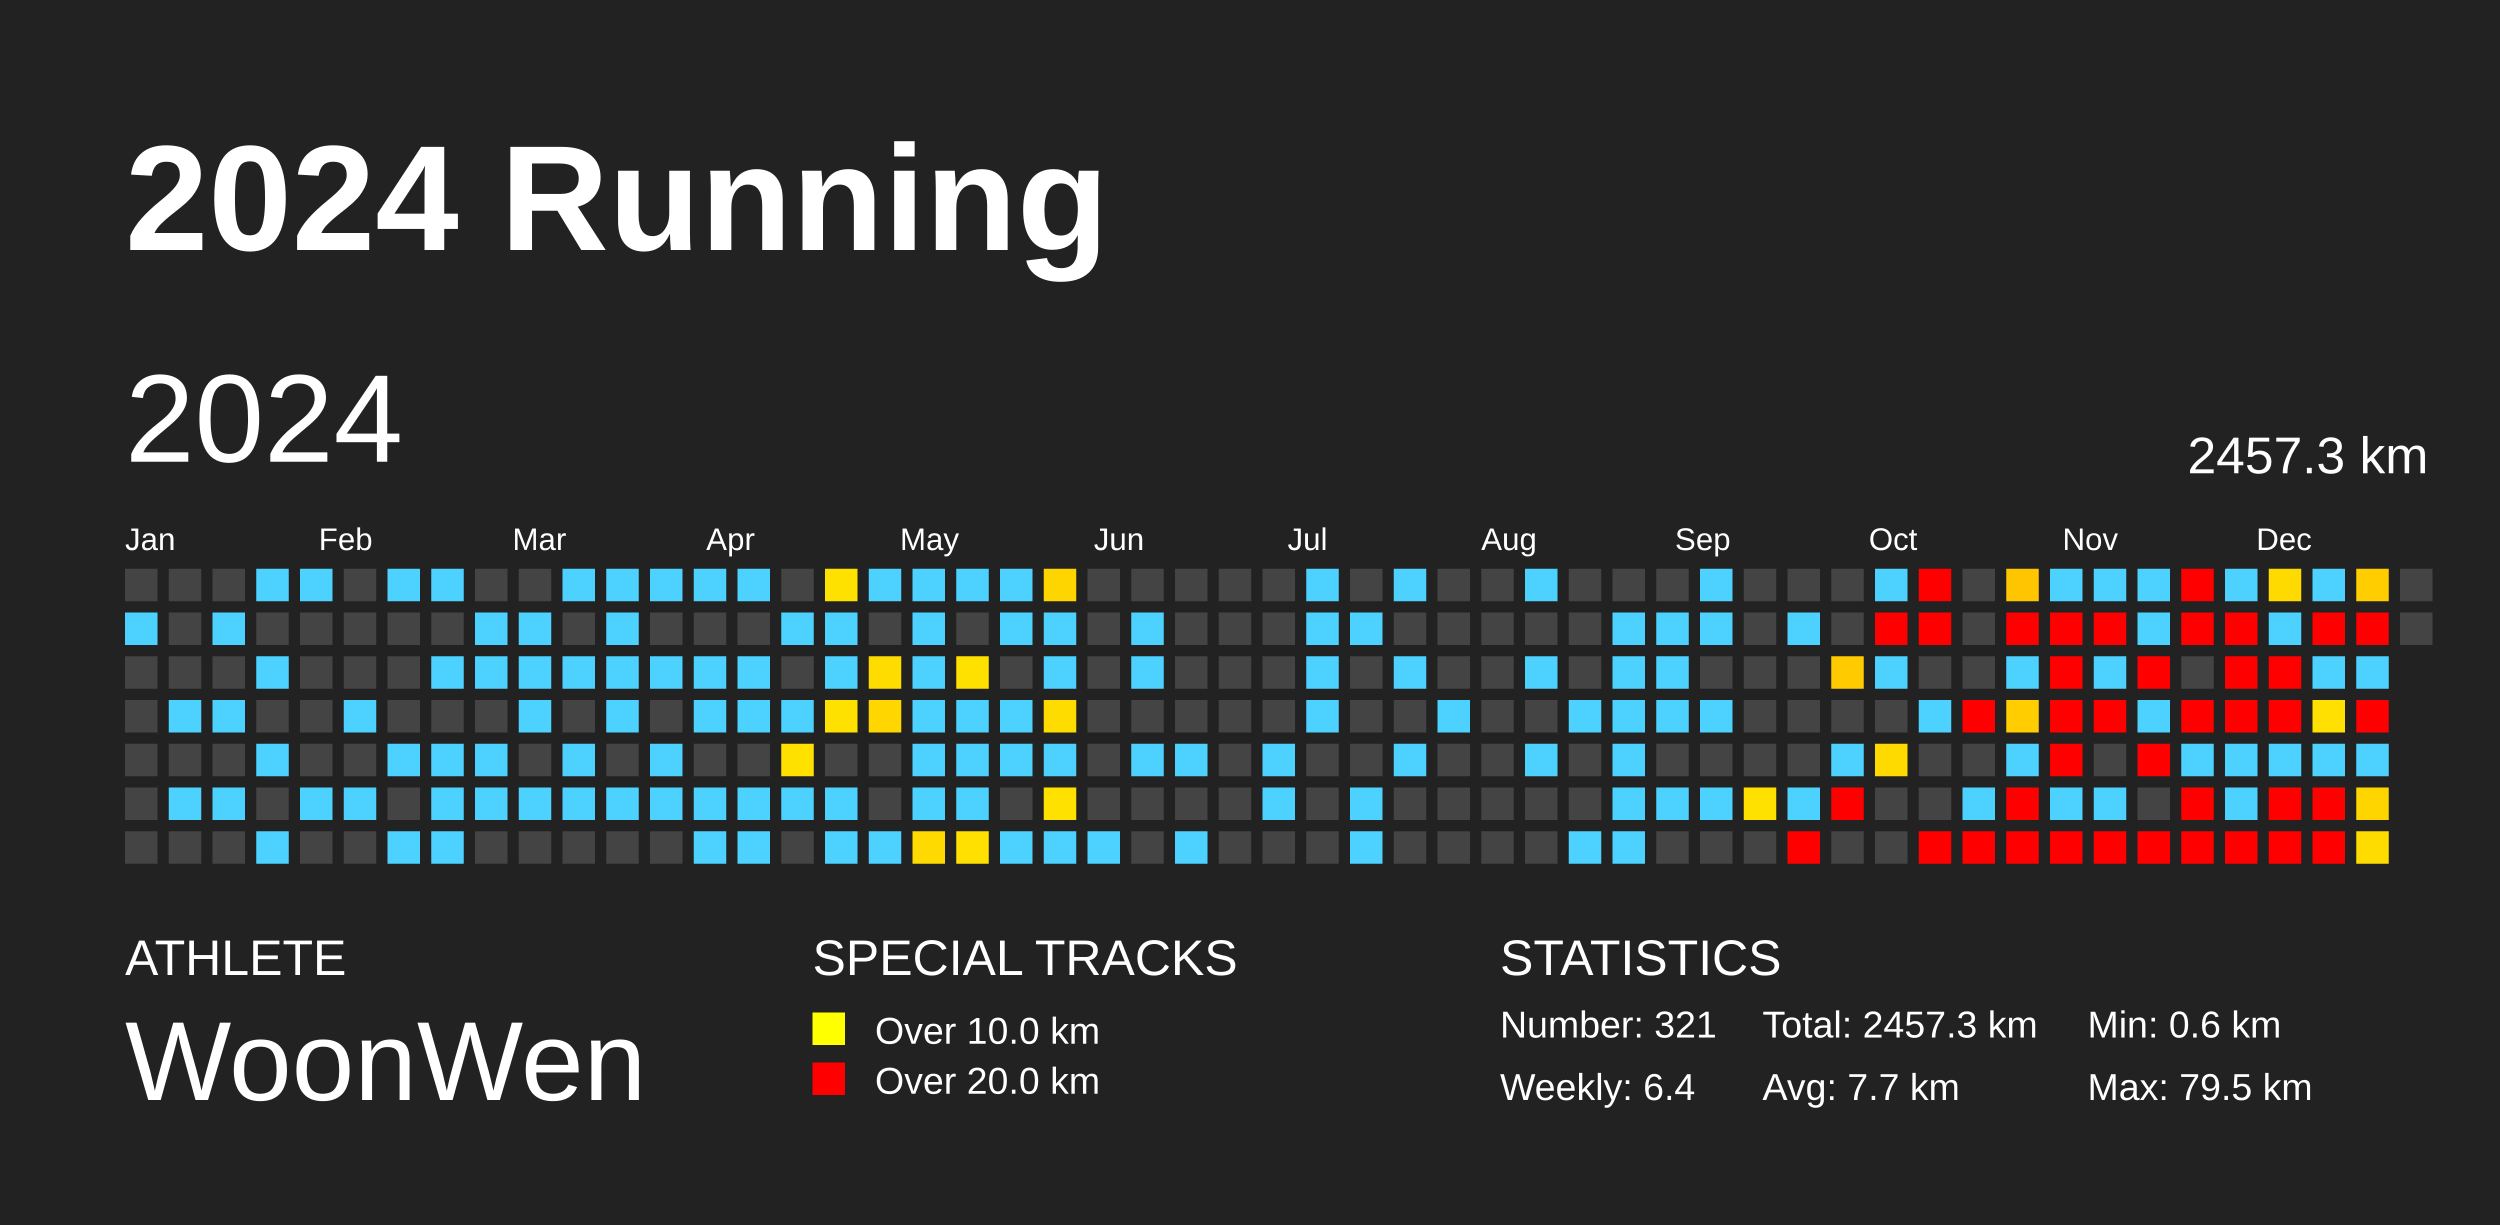
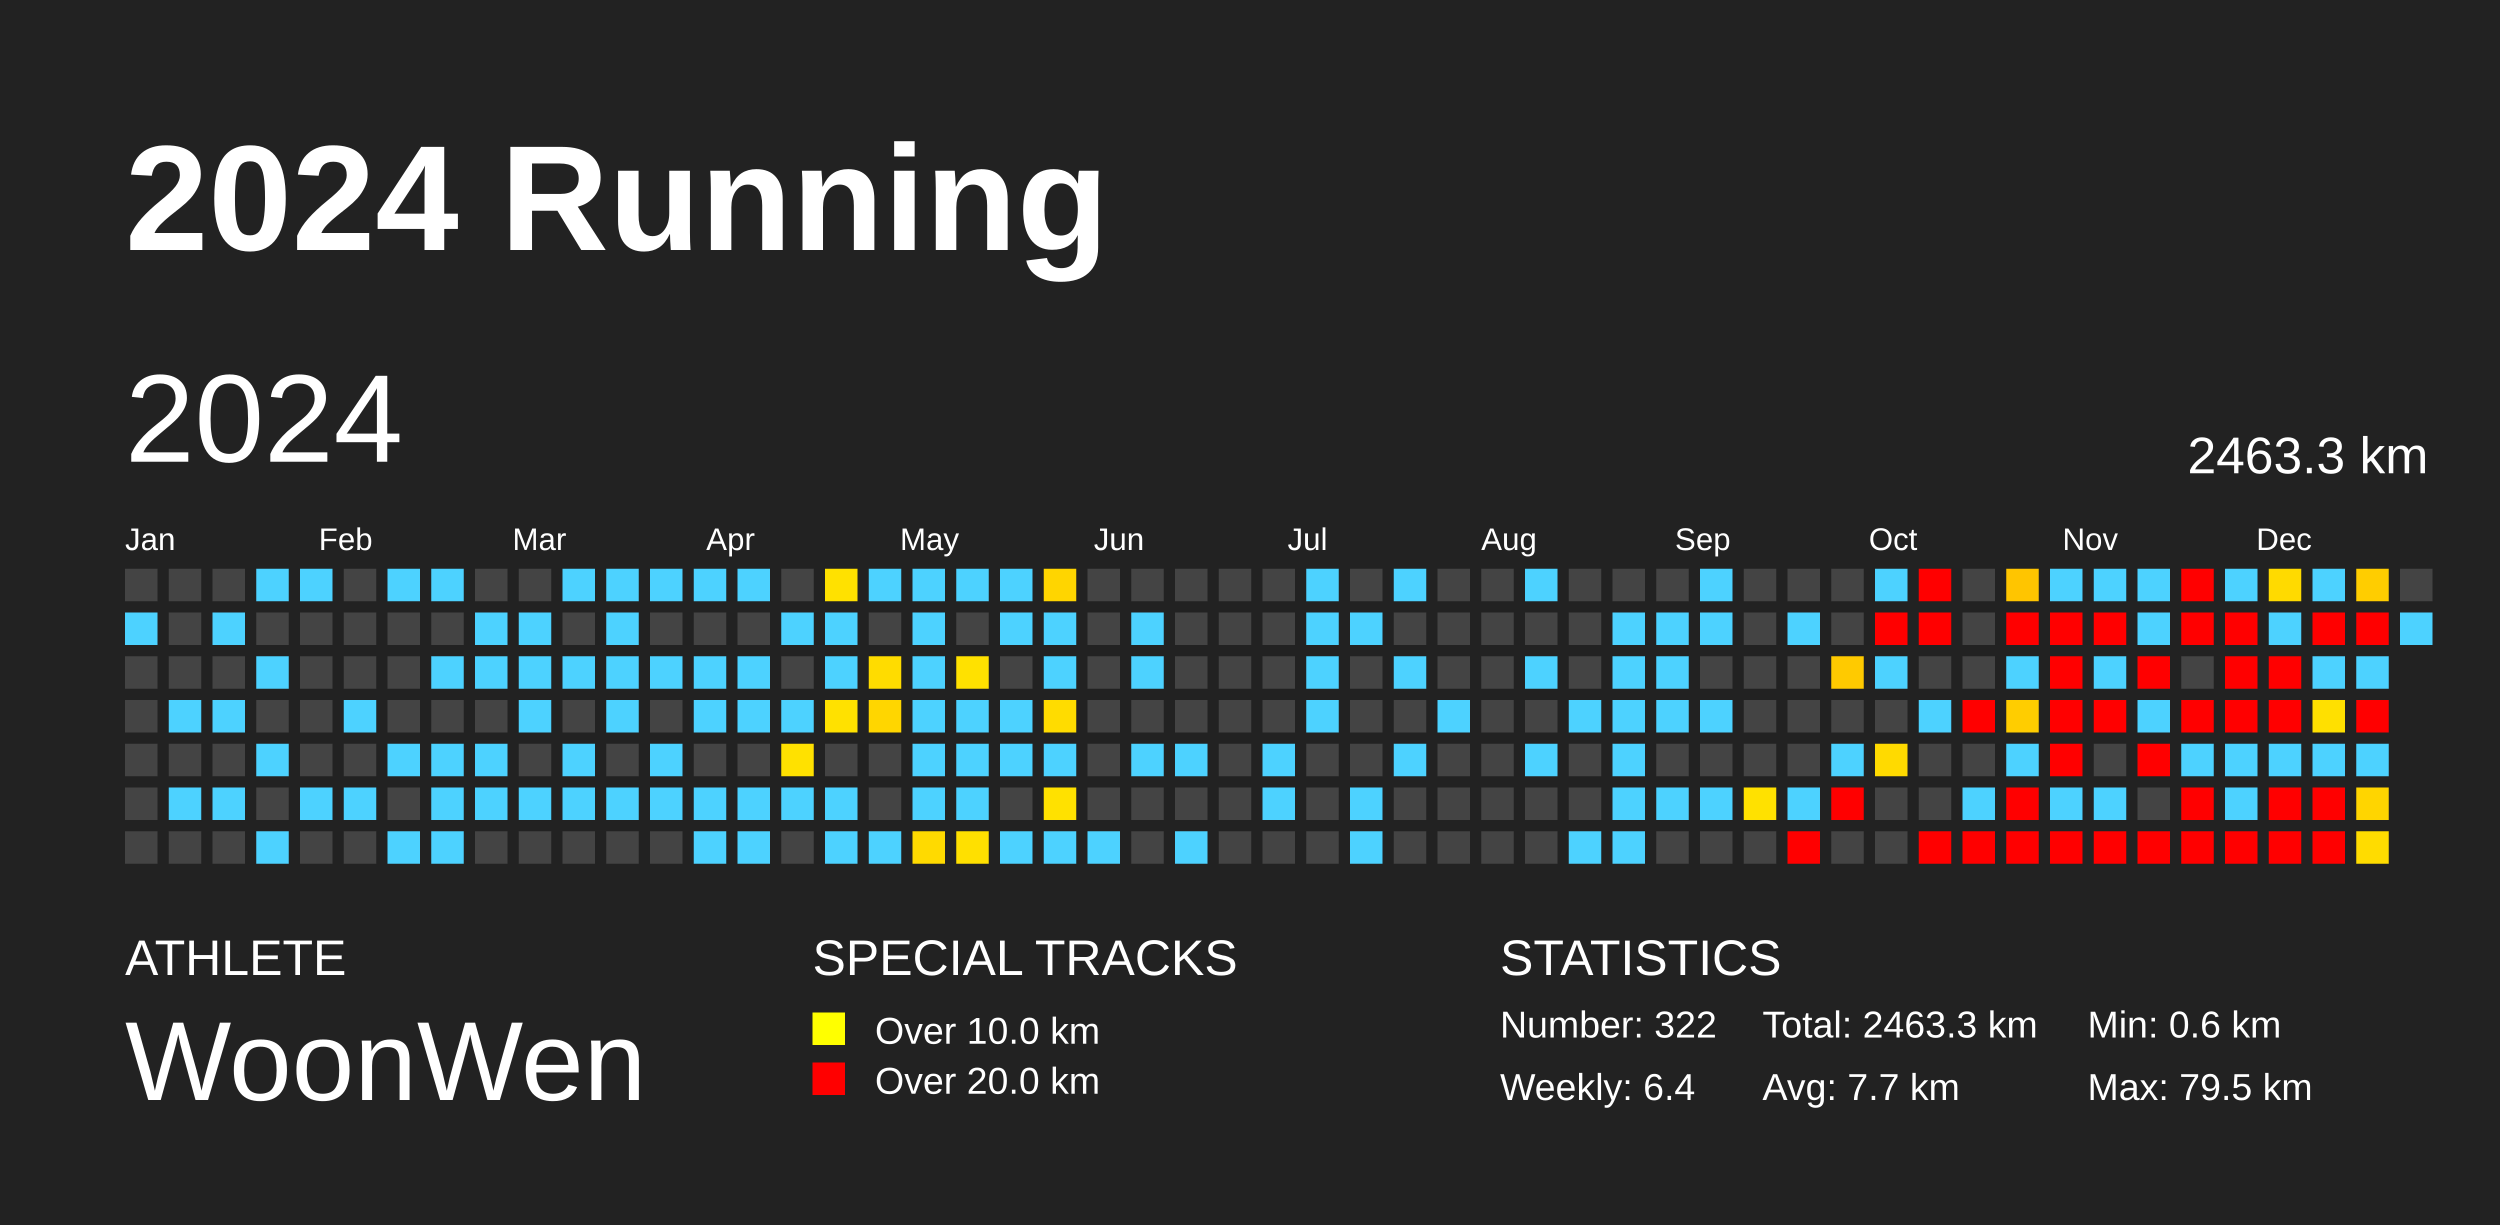
<svg xmlns="http://www.w3.org/2000/svg" baseProfile="full" height="98mm" version="1.1" viewBox="0,0,200,98" width="200mm">
  <defs />
  <rect fill="#222222" height="98" width="200" x="0" y="0" />
  <text fill="#FFFFFF" style="font-size:12px; font-family:Arial; font-weight:bold;" x="10" y="20">2024 Running</text>
  <text fill="#FFFFFF" style="font-size:4px; font-family:Arial" x="10" y="78">ATHLETE</text>
  <text fill="#FFFFFF" style="font-size:9px; font-family:Arial" x="10" y="88">WoonWen</text>
  <text fill="#FFFFFF" style="font-size:4px; font-family:Arial" x="65" y="78">SPECIAL TRACKS</text>
  <rect fill="yellow" height="2.6" width="2.6" x="65" y="81" />
  <text fill="#FFFFFF" style="font-size:3px; font-family:Arial" x="70" y="83.5">Over 10.0 km</text>
  <rect fill="red" height="2.6" width="2.6" x="65" y="85" />
  <text fill="#FFFFFF" style="font-size:3px; font-family:Arial" x="70" y="87.5">Over 20.0 km</text>
  <text fill="#FFFFFF" style="font-size:4px; font-family:Arial" x="120" y="78">STATISTICS</text>
-   <text fill="#FFFFFF" style="font-size:3px; font-family:Arial" x="120" y="83">Number: 321</text>
+   <text fill="#FFFFFF" style="font-size:3px; font-family:Arial" x="120" y="83">Number: 322</text>
  <text fill="#FFFFFF" style="font-size:3px; font-family:Arial" x="120" y="88">Weekly: 6.4</text>
-   <text fill="#FFFFFF" style="font-size:3px; font-family:Arial" x="141" y="83">Total: 2457.3 km</text>
+   <text fill="#FFFFFF" style="font-size:3px; font-family:Arial" x="141" y="83">Total: 2463.3 km</text>
  <text fill="#FFFFFF" style="font-size:3px; font-family:Arial" x="141" y="88">Avg: 7.7 km</text>
  <text fill="#FFFFFF" style="font-size:3px; font-family:Arial" x="167" y="83">Min: 0.6 km</text>
  <text fill="#FFFFFF" style="font-size:3px; font-family:Arial" x="167" y="88">Max: 79.5 km</text>
  <text dominant-baseline="hanging" fill="#FFFFFF" style="font-size:10.0px; font-family:Arial;" x="10" y="30">2024</text>
-   <text dominant-baseline="hanging" fill="#FFFFFF" style="font-size:4.125px; font-family:Arial;" x="175" y="35">2457.3 km</text>
+   <text dominant-baseline="hanging" fill="#FFFFFF" style="font-size:4.125px; font-family:Arial;" x="175" y="35">2463.3 km</text>
  <text fill="#FFFFFF" style="font-size:2.5px; font-family:Arial" x="10.0" y="44">Jan</text>
  <text fill="#FFFFFF" style="font-size:2.5px; font-family:Arial" x="25.5" y="44">Feb</text>
  <text fill="#FFFFFF" style="font-size:2.5px; font-family:Arial" x="41.0" y="44">Mar</text>
  <text fill="#FFFFFF" style="font-size:2.5px; font-family:Arial" x="56.5" y="44">Apr</text>
  <text fill="#FFFFFF" style="font-size:2.5px; font-family:Arial" x="72.0" y="44">May</text>
  <text fill="#FFFFFF" style="font-size:2.5px; font-family:Arial" x="87.5" y="44">Jun</text>
  <text fill="#FFFFFF" style="font-size:2.5px; font-family:Arial" x="103.0" y="44">Jul</text>
  <text fill="#FFFFFF" style="font-size:2.5px; font-family:Arial" x="118.5" y="44">Aug</text>
  <text fill="#FFFFFF" style="font-size:2.5px; font-family:Arial" x="134.0" y="44">Sep</text>
  <text fill="#FFFFFF" style="font-size:2.5px; font-family:Arial" x="149.5" y="44">Oct</text>
  <text fill="#FFFFFF" style="font-size:2.5px; font-family:Arial" x="165.0" y="44">Nov</text>
  <text fill="#FFFFFF" style="font-size:2.5px; font-family:Arial" x="180.5" y="44">Dec</text>
  <rect fill="#444444" height="2.6" width="2.6" x="10.0" y="45.5" />
  <rect fill="#4dd2ff" height="2.6" width="2.6" x="10.0" y="49.0" />
  <rect fill="#444444" height="2.6" width="2.6" x="10.0" y="52.5" />
  <rect fill="#444444" height="2.6" width="2.6" x="10.0" y="56.0" />
  <rect fill="#444444" height="2.6" width="2.6" x="10.0" y="59.5" />
  <rect fill="#444444" height="2.6" width="2.6" x="10.0" y="63.0" />
  <rect fill="#444444" height="2.6" width="2.6" x="10.0" y="66.5" />
  <rect fill="#444444" height="2.6" width="2.6" x="13.5" y="45.5" />
  <rect fill="#444444" height="2.6" width="2.6" x="13.5" y="49.0" />
  <rect fill="#444444" height="2.6" width="2.6" x="13.5" y="52.5" />
  <rect fill="#4dd2ff" height="2.6" width="2.6" x="13.5" y="56.0" />
  <rect fill="#444444" height="2.6" width="2.6" x="13.5" y="59.5" />
  <rect fill="#4dd2ff" height="2.6" width="2.6" x="13.5" y="63.0" />
  <rect fill="#444444" height="2.6" width="2.6" x="13.5" y="66.5" />
  <rect fill="#444444" height="2.6" width="2.6" x="17.0" y="45.5" />
  <rect fill="#4dd2ff" height="2.6" width="2.6" x="17.0" y="49.0" />
  <rect fill="#444444" height="2.6" width="2.6" x="17.0" y="52.5" />
  <rect fill="#4dd2ff" height="2.6" width="2.6" x="17.0" y="56.0" />
  <rect fill="#444444" height="2.6" width="2.6" x="17.0" y="59.5" />
  <rect fill="#4dd2ff" height="2.6" width="2.6" x="17.0" y="63.0" />
  <rect fill="#444444" height="2.6" width="2.6" x="17.0" y="66.5" />
  <rect fill="#4dd2ff" height="2.6" width="2.6" x="20.5" y="45.5" />
  <rect fill="#444444" height="2.6" width="2.6" x="20.5" y="49.0" />
  <rect fill="#4dd2ff" height="2.6" width="2.6" x="20.5" y="52.5" />
  <rect fill="#444444" height="2.6" width="2.6" x="20.5" y="56.0" />
  <rect fill="#4dd2ff" height="2.6" width="2.6" x="20.5" y="59.5" />
  <rect fill="#444444" height="2.6" width="2.6" x="20.5" y="63.0" />
  <rect fill="#4dd2ff" height="2.6" width="2.6" x="20.5" y="66.5" />
  <rect fill="#4dd2ff" height="2.6" width="2.6" x="24.0" y="45.5" />
  <rect fill="#444444" height="2.6" width="2.6" x="24.0" y="49.0" />
  <rect fill="#444444" height="2.6" width="2.6" x="24.0" y="52.5" />
  <rect fill="#444444" height="2.6" width="2.6" x="24.0" y="56.0" />
  <rect fill="#444444" height="2.6" width="2.6" x="24.0" y="59.5" />
  <rect fill="#4dd2ff" height="2.6" width="2.6" x="24.0" y="63.0" />
  <rect fill="#444444" height="2.6" width="2.6" x="24.0" y="66.5" />
  <rect fill="#444444" height="2.6" width="2.6" x="27.5" y="45.5" />
  <rect fill="#444444" height="2.6" width="2.6" x="27.5" y="49.0" />
  <rect fill="#444444" height="2.6" width="2.6" x="27.5" y="52.5" />
  <rect fill="#4dd2ff" height="2.6" width="2.6" x="27.5" y="56.0" />
  <rect fill="#444444" height="2.6" width="2.6" x="27.5" y="59.5" />
  <rect fill="#4dd2ff" height="2.6" width="2.6" x="27.5" y="63.0" />
  <rect fill="#444444" height="2.6" width="2.6" x="27.5" y="66.5" />
  <rect fill="#4dd2ff" height="2.6" width="2.6" x="31.0" y="45.5" />
  <rect fill="#444444" height="2.6" width="2.6" x="31.0" y="49.0" />
  <rect fill="#444444" height="2.6" width="2.6" x="31.0" y="52.5" />
  <rect fill="#444444" height="2.6" width="2.6" x="31.0" y="56.0" />
  <rect fill="#4dd2ff" height="2.6" width="2.6" x="31.0" y="59.5" />
  <rect fill="#444444" height="2.6" width="2.6" x="31.0" y="63.0" />
  <rect fill="#4dd2ff" height="2.6" width="2.6" x="31.0" y="66.5" />
  <rect fill="#4dd2ff" height="2.6" width="2.6" x="34.5" y="45.5" />
  <rect fill="#444444" height="2.6" width="2.6" x="34.5" y="49.0" />
  <rect fill="#4dd2ff" height="2.6" width="2.6" x="34.5" y="52.5" />
  <rect fill="#444444" height="2.6" width="2.6" x="34.5" y="56.0" />
  <rect fill="#4dd2ff" height="2.6" width="2.6" x="34.5" y="59.5" />
  <rect fill="#4dd2ff" height="2.6" width="2.6" x="34.5" y="63.0" />
  <rect fill="#4dd2ff" height="2.6" width="2.6" x="34.5" y="66.5" />
  <rect fill="#444444" height="2.6" width="2.6" x="38.0" y="45.5" />
  <rect fill="#4dd2ff" height="2.6" width="2.6" x="38.0" y="49.0" />
  <rect fill="#4dd2ff" height="2.6" width="2.6" x="38.0" y="52.5" />
  <rect fill="#444444" height="2.6" width="2.6" x="38.0" y="56.0" />
  <rect fill="#4dd2ff" height="2.6" width="2.6" x="38.0" y="59.5" />
  <rect fill="#4dd2ff" height="2.6" width="2.6" x="38.0" y="63.0" />
  <rect fill="#444444" height="2.6" width="2.6" x="38.0" y="66.5" />
  <rect fill="#444444" height="2.6" width="2.6" x="41.5" y="45.5" />
  <rect fill="#4dd2ff" height="2.6" width="2.6" x="41.5" y="49.0" />
  <rect fill="#4dd2ff" height="2.6" width="2.6" x="41.5" y="52.5" />
  <rect fill="#4dd2ff" height="2.6" width="2.6" x="41.5" y="56.0" />
  <rect fill="#444444" height="2.6" width="2.6" x="41.5" y="59.5" />
  <rect fill="#4dd2ff" height="2.6" width="2.6" x="41.5" y="63.0" />
  <rect fill="#444444" height="2.6" width="2.6" x="41.5" y="66.5" />
  <rect fill="#4dd2ff" height="2.6" width="2.6" x="45.0" y="45.5" />
  <rect fill="#444444" height="2.6" width="2.6" x="45.0" y="49.0" />
  <rect fill="#4dd2ff" height="2.6" width="2.6" x="45.0" y="52.5" />
  <rect fill="#444444" height="2.6" width="2.6" x="45.0" y="56.0" />
  <rect fill="#4dd2ff" height="2.6" width="2.6" x="45.0" y="59.5" />
  <rect fill="#4dd2ff" height="2.6" width="2.6" x="45.0" y="63.0" />
  <rect fill="#444444" height="2.6" width="2.6" x="45.0" y="66.5" />
  <rect fill="#4dd2ff" height="2.6" width="2.6" x="48.5" y="45.5" />
  <rect fill="#4dd2ff" height="2.6" width="2.6" x="48.5" y="49.0" />
  <rect fill="#4dd2ff" height="2.6" width="2.6" x="48.5" y="52.5" />
  <rect fill="#4dd2ff" height="2.6" width="2.6" x="48.5" y="56.0" />
  <rect fill="#444444" height="2.6" width="2.6" x="48.5" y="59.5" />
  <rect fill="#4dd2ff" height="2.6" width="2.6" x="48.5" y="63.0" />
  <rect fill="#444444" height="2.6" width="2.6" x="48.5" y="66.5" />
  <rect fill="#4dd2ff" height="2.6" width="2.6" x="52.0" y="45.5" />
  <rect fill="#444444" height="2.6" width="2.6" x="52.0" y="49.0" />
  <rect fill="#4dd2ff" height="2.6" width="2.6" x="52.0" y="52.5" />
  <rect fill="#444444" height="2.6" width="2.6" x="52.0" y="56.0" />
  <rect fill="#4dd2ff" height="2.6" width="2.6" x="52.0" y="59.5" />
  <rect fill="#4dd2ff" height="2.6" width="2.6" x="52.0" y="63.0" />
  <rect fill="#444444" height="2.6" width="2.6" x="52.0" y="66.5" />
  <rect fill="#4dd2ff" height="2.6" width="2.6" x="55.5" y="45.5" />
  <rect fill="#444444" height="2.6" width="2.6" x="55.5" y="49.0" />
  <rect fill="#4dd2ff" height="2.6" width="2.6" x="55.5" y="52.5" />
  <rect fill="#4dd2ff" height="2.6" width="2.6" x="55.5" y="56.0" />
  <rect fill="#444444" height="2.6" width="2.6" x="55.5" y="59.5" />
  <rect fill="#4dd2ff" height="2.6" width="2.6" x="55.5" y="63.0" />
  <rect fill="#4dd2ff" height="2.6" width="2.6" x="55.5" y="66.5" />
  <rect fill="#4dd2ff" height="2.6" width="2.6" x="59.0" y="45.5" />
  <rect fill="#444444" height="2.6" width="2.6" x="59.0" y="49.0" />
  <rect fill="#4dd2ff" height="2.6" width="2.6" x="59.0" y="52.5" />
  <rect fill="#4dd2ff" height="2.6" width="2.6" x="59.0" y="56.0" />
  <rect fill="#444444" height="2.6" width="2.6" x="59.0" y="59.5" />
  <rect fill="#4dd2ff" height="2.6" width="2.6" x="59.0" y="63.0" />
  <rect fill="#4dd2ff" height="2.6" width="2.6" x="59.0" y="66.5" />
  <rect fill="#444444" height="2.6" width="2.6" x="62.5" y="45.5" />
  <rect fill="#4dd2ff" height="2.6" width="2.6" x="62.5" y="49.0" />
  <rect fill="#444444" height="2.6" width="2.6" x="62.5" y="52.5" />
  <rect fill="#4dd2ff" height="2.6" width="2.6" x="62.5" y="56.0" />
  <rect fill="#ffe100" height="2.6" width="2.6" x="62.5" y="59.5" />
  <rect fill="#4dd2ff" height="2.6" width="2.6" x="62.5" y="63.0" />
  <rect fill="#444444" height="2.6" width="2.6" x="62.5" y="66.5" />
  <rect fill="#ffe100" height="2.6" width="2.6" x="66.0" y="45.5" />
  <rect fill="#4dd2ff" height="2.6" width="2.6" x="66.0" y="49.0" />
  <rect fill="#4dd2ff" height="2.6" width="2.6" x="66.0" y="52.5" />
  <rect fill="#ffe100" height="2.6" width="2.6" x="66.0" y="56.0" />
  <rect fill="#444444" height="2.6" width="2.6" x="66.0" y="59.5" />
  <rect fill="#4dd2ff" height="2.6" width="2.6" x="66.0" y="63.0" />
  <rect fill="#4dd2ff" height="2.6" width="2.6" x="66.0" y="66.5" />
  <rect fill="#4dd2ff" height="2.6" width="2.6" x="69.5" y="45.5" />
  <rect fill="#444444" height="2.6" width="2.6" x="69.5" y="49.0" />
  <rect fill="#ffdc00" height="2.6" width="2.6" x="69.5" y="52.5" />
  <rect fill="#ffd600" height="2.6" width="2.6" x="69.5" y="56.0" />
  <rect fill="#444444" height="2.6" width="2.6" x="69.5" y="59.5" />
  <rect fill="#444444" height="2.6" width="2.6" x="69.5" y="63.0" />
  <rect fill="#4dd2ff" height="2.6" width="2.6" x="69.5" y="66.5" />
  <rect fill="#4dd2ff" height="2.6" width="2.6" x="73.0" y="45.5" />
  <rect fill="#4dd2ff" height="2.6" width="2.6" x="73.0" y="49.0" />
  <rect fill="#4dd2ff" height="2.6" width="2.6" x="73.0" y="52.5" />
  <rect fill="#4dd2ff" height="2.6" width="2.6" x="73.0" y="56.0" />
  <rect fill="#4dd2ff" height="2.6" width="2.6" x="73.0" y="59.5" />
  <rect fill="#4dd2ff" height="2.6" width="2.6" x="73.0" y="63.0" />
  <rect fill="#ffda00" height="2.6" width="2.6" x="73.0" y="66.5" />
  <rect fill="#4dd2ff" height="2.6" width="2.6" x="76.5" y="45.5" />
  <rect fill="#444444" height="2.6" width="2.6" x="76.5" y="49.0" />
  <rect fill="#ffe100" height="2.6" width="2.6" x="76.5" y="52.5" />
  <rect fill="#4dd2ff" height="2.6" width="2.6" x="76.5" y="56.0" />
  <rect fill="#4dd2ff" height="2.6" width="2.6" x="76.5" y="59.5" />
  <rect fill="#4dd2ff" height="2.6" width="2.6" x="76.5" y="63.0" />
  <rect fill="#ffe000" height="2.6" width="2.6" x="76.5" y="66.5" />
  <rect fill="#4dd2ff" height="2.6" width="2.6" x="80.0" y="45.5" />
  <rect fill="#4dd2ff" height="2.6" width="2.6" x="80.0" y="49.0" />
  <rect fill="#444444" height="2.6" width="2.6" x="80.0" y="52.5" />
  <rect fill="#4dd2ff" height="2.6" width="2.6" x="80.0" y="56.0" />
  <rect fill="#4dd2ff" height="2.6" width="2.6" x="80.0" y="59.5" />
  <rect fill="#444444" height="2.6" width="2.6" x="80.0" y="63.0" />
  <rect fill="#4dd2ff" height="2.6" width="2.6" x="80.0" y="66.5" />
  <rect fill="#ffd500" height="2.6" width="2.6" x="83.5" y="45.5" />
  <rect fill="#4dd2ff" height="2.6" width="2.6" x="83.5" y="49.0" />
  <rect fill="#4dd2ff" height="2.6" width="2.6" x="83.5" y="52.5" />
  <rect fill="#ffdc00" height="2.6" width="2.6" x="83.5" y="56.0" />
  <rect fill="#4dd2ff" height="2.6" width="2.6" x="83.5" y="59.5" />
  <rect fill="#ffe100" height="2.6" width="2.6" x="83.5" y="63.0" />
  <rect fill="#4dd2ff" height="2.6" width="2.6" x="83.5" y="66.5" />
  <rect fill="#444444" height="2.6" width="2.6" x="87.0" y="45.5" />
  <rect fill="#444444" height="2.6" width="2.6" x="87.0" y="49.0" />
  <rect fill="#444444" height="2.6" width="2.6" x="87.0" y="52.5" />
  <rect fill="#444444" height="2.6" width="2.6" x="87.0" y="56.0" />
  <rect fill="#444444" height="2.6" width="2.6" x="87.0" y="59.5" />
  <rect fill="#444444" height="2.6" width="2.6" x="87.0" y="63.0" />
  <rect fill="#4dd2ff" height="2.6" width="2.6" x="87.0" y="66.5" />
  <rect fill="#444444" height="2.6" width="2.6" x="90.5" y="45.5" />
  <rect fill="#4dd2ff" height="2.6" width="2.6" x="90.5" y="49.0" />
  <rect fill="#4dd2ff" height="2.6" width="2.6" x="90.5" y="52.5" />
  <rect fill="#444444" height="2.6" width="2.6" x="90.5" y="56.0" />
  <rect fill="#4dd2ff" height="2.6" width="2.6" x="90.5" y="59.5" />
  <rect fill="#444444" height="2.6" width="2.6" x="90.5" y="63.0" />
  <rect fill="#444444" height="2.6" width="2.6" x="90.5" y="66.5" />
  <rect fill="#444444" height="2.6" width="2.6" x="94.0" y="45.5" />
  <rect fill="#444444" height="2.6" width="2.6" x="94.0" y="49.0" />
  <rect fill="#444444" height="2.6" width="2.6" x="94.0" y="52.5" />
  <rect fill="#444444" height="2.6" width="2.6" x="94.0" y="56.0" />
  <rect fill="#4dd2ff" height="2.6" width="2.6" x="94.0" y="59.5" />
  <rect fill="#444444" height="2.6" width="2.6" x="94.0" y="63.0" />
  <rect fill="#4dd2ff" height="2.6" width="2.6" x="94.0" y="66.5" />
  <rect fill="#444444" height="2.6" width="2.6" x="97.5" y="45.5" />
  <rect fill="#444444" height="2.6" width="2.6" x="97.5" y="49.0" />
  <rect fill="#444444" height="2.6" width="2.6" x="97.5" y="52.5" />
  <rect fill="#444444" height="2.6" width="2.6" x="97.5" y="56.0" />
  <rect fill="#444444" height="2.6" width="2.6" x="97.5" y="59.5" />
  <rect fill="#444444" height="2.6" width="2.6" x="97.5" y="63.0" />
  <rect fill="#444444" height="2.6" width="2.6" x="97.5" y="66.5" />
  <rect fill="#444444" height="2.6" width="2.6" x="101.0" y="45.5" />
  <rect fill="#444444" height="2.6" width="2.6" x="101.0" y="49.0" />
  <rect fill="#444444" height="2.6" width="2.6" x="101.0" y="52.5" />
  <rect fill="#444444" height="2.6" width="2.6" x="101.0" y="56.0" />
  <rect fill="#4dd2ff" height="2.6" width="2.6" x="101.0" y="59.5" />
  <rect fill="#4dd2ff" height="2.6" width="2.6" x="101.0" y="63.0" />
  <rect fill="#444444" height="2.6" width="2.6" x="101.0" y="66.5" />
  <rect fill="#4dd2ff" height="2.6" width="2.6" x="104.5" y="45.5" />
  <rect fill="#4dd2ff" height="2.6" width="2.6" x="104.5" y="49.0" />
  <rect fill="#4dd2ff" height="2.6" width="2.6" x="104.5" y="52.5" />
  <rect fill="#4dd2ff" height="2.6" width="2.6" x="104.5" y="56.0" />
  <rect fill="#444444" height="2.6" width="2.6" x="104.5" y="59.5" />
  <rect fill="#444444" height="2.6" width="2.6" x="104.5" y="63.0" />
  <rect fill="#444444" height="2.6" width="2.6" x="104.5" y="66.5" />
  <rect fill="#444444" height="2.6" width="2.6" x="108.0" y="45.5" />
  <rect fill="#4dd2ff" height="2.6" width="2.6" x="108.0" y="49.0" />
  <rect fill="#444444" height="2.6" width="2.6" x="108.0" y="52.5" />
  <rect fill="#444444" height="2.6" width="2.6" x="108.0" y="56.0" />
  <rect fill="#444444" height="2.6" width="2.6" x="108.0" y="59.5" />
  <rect fill="#4dd2ff" height="2.6" width="2.6" x="108.0" y="63.0" />
  <rect fill="#4dd2ff" height="2.6" width="2.6" x="108.0" y="66.5" />
  <rect fill="#4dd2ff" height="2.6" width="2.6" x="111.5" y="45.5" />
  <rect fill="#444444" height="2.6" width="2.6" x="111.5" y="49.0" />
  <rect fill="#4dd2ff" height="2.6" width="2.6" x="111.5" y="52.5" />
  <rect fill="#444444" height="2.6" width="2.6" x="111.5" y="56.0" />
  <rect fill="#4dd2ff" height="2.6" width="2.6" x="111.5" y="59.5" />
  <rect fill="#444444" height="2.6" width="2.6" x="111.5" y="63.0" />
  <rect fill="#444444" height="2.6" width="2.6" x="111.5" y="66.5" />
  <rect fill="#444444" height="2.6" width="2.6" x="115.0" y="45.5" />
  <rect fill="#444444" height="2.6" width="2.6" x="115.0" y="49.0" />
  <rect fill="#444444" height="2.6" width="2.6" x="115.0" y="52.5" />
  <rect fill="#4dd2ff" height="2.6" width="2.6" x="115.0" y="56.0" />
  <rect fill="#444444" height="2.6" width="2.6" x="115.0" y="59.5" />
  <rect fill="#444444" height="2.6" width="2.6" x="115.0" y="63.0" />
  <rect fill="#444444" height="2.6" width="2.6" x="115.0" y="66.5" />
  <rect fill="#444444" height="2.6" width="2.6" x="118.5" y="45.5" />
  <rect fill="#444444" height="2.6" width="2.6" x="118.5" y="49.0" />
  <rect fill="#444444" height="2.6" width="2.6" x="118.5" y="52.5" />
  <rect fill="#444444" height="2.6" width="2.6" x="118.5" y="56.0" />
  <rect fill="#444444" height="2.6" width="2.6" x="118.5" y="59.5" />
  <rect fill="#444444" height="2.6" width="2.6" x="118.5" y="63.0" />
  <rect fill="#444444" height="2.6" width="2.6" x="118.5" y="66.5" />
  <rect fill="#4dd2ff" height="2.6" width="2.6" x="122.0" y="45.5" />
  <rect fill="#444444" height="2.6" width="2.6" x="122.0" y="49.0" />
  <rect fill="#4dd2ff" height="2.6" width="2.6" x="122.0" y="52.5" />
  <rect fill="#444444" height="2.6" width="2.6" x="122.0" y="56.0" />
  <rect fill="#4dd2ff" height="2.6" width="2.6" x="122.0" y="59.5" />
  <rect fill="#444444" height="2.6" width="2.6" x="122.0" y="63.0" />
  <rect fill="#444444" height="2.6" width="2.6" x="122.0" y="66.5" />
  <rect fill="#444444" height="2.6" width="2.6" x="125.5" y="45.5" />
  <rect fill="#444444" height="2.6" width="2.6" x="125.5" y="49.0" />
  <rect fill="#444444" height="2.6" width="2.6" x="125.5" y="52.5" />
  <rect fill="#4dd2ff" height="2.6" width="2.6" x="125.5" y="56.0" />
  <rect fill="#444444" height="2.6" width="2.6" x="125.5" y="59.5" />
  <rect fill="#444444" height="2.6" width="2.6" x="125.5" y="63.0" />
  <rect fill="#4dd2ff" height="2.6" width="2.6" x="125.5" y="66.5" />
  <rect fill="#444444" height="2.6" width="2.6" x="129.0" y="45.5" />
  <rect fill="#4dd2ff" height="2.6" width="2.6" x="129.0" y="49.0" />
  <rect fill="#4dd2ff" height="2.6" width="2.6" x="129.0" y="52.5" />
  <rect fill="#4dd2ff" height="2.6" width="2.6" x="129.0" y="56.0" />
  <rect fill="#4dd2ff" height="2.6" width="2.6" x="129.0" y="59.5" />
  <rect fill="#4dd2ff" height="2.6" width="2.6" x="129.0" y="63.0" />
  <rect fill="#4dd2ff" height="2.6" width="2.6" x="129.0" y="66.5" />
  <rect fill="#444444" height="2.6" width="2.6" x="132.5" y="45.5" />
  <rect fill="#4dd2ff" height="2.6" width="2.6" x="132.5" y="49.0" />
  <rect fill="#4dd2ff" height="2.6" width="2.6" x="132.5" y="52.5" />
  <rect fill="#4dd2ff" height="2.6" width="2.6" x="132.5" y="56.0" />
  <rect fill="#444444" height="2.6" width="2.6" x="132.5" y="59.5" />
  <rect fill="#4dd2ff" height="2.6" width="2.6" x="132.5" y="63.0" />
  <rect fill="#444444" height="2.6" width="2.6" x="132.5" y="66.5" />
  <rect fill="#4dd2ff" height="2.6" width="2.6" x="136.0" y="45.5" />
  <rect fill="#4dd2ff" height="2.6" width="2.6" x="136.0" y="49.0" />
  <rect fill="#444444" height="2.6" width="2.6" x="136.0" y="52.5" />
  <rect fill="#4dd2ff" height="2.6" width="2.6" x="136.0" y="56.0" />
  <rect fill="#444444" height="2.6" width="2.6" x="136.0" y="59.5" />
  <rect fill="#4dd2ff" height="2.6" width="2.6" x="136.0" y="63.0" />
  <rect fill="#444444" height="2.6" width="2.6" x="136.0" y="66.5" />
  <rect fill="#444444" height="2.6" width="2.6" x="139.5" y="45.5" />
  <rect fill="#444444" height="2.6" width="2.6" x="139.5" y="49.0" />
  <rect fill="#444444" height="2.6" width="2.6" x="139.5" y="52.5" />
  <rect fill="#444444" height="2.6" width="2.6" x="139.5" y="56.0" />
  <rect fill="#444444" height="2.6" width="2.6" x="139.5" y="59.5" />
  <rect fill="#ffe100" height="2.6" width="2.6" x="139.5" y="63.0" />
  <rect fill="#444444" height="2.6" width="2.6" x="139.5" y="66.5" />
  <rect fill="#444444" height="2.6" width="2.6" x="143.0" y="45.5" />
  <rect fill="#4dd2ff" height="2.6" width="2.6" x="143.0" y="49.0" />
  <rect fill="#444444" height="2.6" width="2.6" x="143.0" y="52.5" />
  <rect fill="#444444" height="2.6" width="2.6" x="143.0" y="56.0" />
  <rect fill="#444444" height="2.6" width="2.6" x="143.0" y="59.5" />
  <rect fill="#4dd2ff" height="2.6" width="2.6" x="143.0" y="63.0" />
  <rect fill="red" height="2.6" width="2.6" x="143.0" y="66.5" />
  <rect fill="#444444" height="2.6" width="2.6" x="146.5" y="45.5" />
  <rect fill="#444444" height="2.6" width="2.6" x="146.5" y="49.0" />
  <rect fill="#ffca00" height="2.6" width="2.6" x="146.5" y="52.5" />
  <rect fill="#444444" height="2.6" width="2.6" x="146.5" y="56.0" />
  <rect fill="#4dd2ff" height="2.6" width="2.6" x="146.5" y="59.5" />
  <rect fill="red" height="2.6" width="2.6" x="146.5" y="63.0" />
  <rect fill="#444444" height="2.6" width="2.6" x="146.5" y="66.5" />
  <rect fill="#4dd2ff" height="2.6" width="2.6" x="150.0" y="45.5" />
  <rect fill="red" height="2.6" width="2.6" x="150.0" y="49.0" />
  <rect fill="#4dd2ff" height="2.6" width="2.6" x="150.0" y="52.5" />
  <rect fill="#444444" height="2.6" width="2.6" x="150.0" y="56.0" />
  <rect fill="#ffda00" height="2.6" width="2.6" x="150.0" y="59.5" />
  <rect fill="#444444" height="2.6" width="2.6" x="150.0" y="63.0" />
  <rect fill="#444444" height="2.6" width="2.6" x="150.0" y="66.5" />
  <rect fill="red" height="2.6" width="2.6" x="153.5" y="45.5" />
  <rect fill="red" height="2.6" width="2.6" x="153.5" y="49.0" />
  <rect fill="#444444" height="2.6" width="2.6" x="153.5" y="52.5" />
  <rect fill="#4dd2ff" height="2.6" width="2.6" x="153.5" y="56.0" />
  <rect fill="#444444" height="2.6" width="2.6" x="153.5" y="59.5" />
  <rect fill="#444444" height="2.6" width="2.6" x="153.5" y="63.0" />
  <rect fill="red" height="2.6" width="2.6" x="153.5" y="66.5" />
  <rect fill="#444444" height="2.6" width="2.6" x="157.0" y="45.5" />
  <rect fill="#444444" height="2.6" width="2.6" x="157.0" y="49.0" />
  <rect fill="#444444" height="2.6" width="2.6" x="157.0" y="52.5" />
  <rect fill="red" height="2.6" width="2.6" x="157.0" y="56.0" />
  <rect fill="#444444" height="2.6" width="2.6" x="157.0" y="59.5" />
  <rect fill="#4dd2ff" height="2.6" width="2.6" x="157.0" y="63.0" />
  <rect fill="red" height="2.6" width="2.6" x="157.0" y="66.5" />
  <rect fill="#ffc500" height="2.6" width="2.6" x="160.5" y="45.5" />
  <rect fill="red" height="2.6" width="2.6" x="160.5" y="49.0" />
  <rect fill="#4dd2ff" height="2.6" width="2.6" x="160.5" y="52.5" />
  <rect fill="#ffcd00" height="2.6" width="2.6" x="160.5" y="56.0" />
  <rect fill="#4dd2ff" height="2.6" width="2.6" x="160.5" y="59.5" />
  <rect fill="red" height="2.6" width="2.6" x="160.5" y="63.0" />
  <rect fill="red" height="2.6" width="2.6" x="160.5" y="66.5" />
  <rect fill="#4dd2ff" height="2.6" width="2.6" x="164.0" y="45.5" />
  <rect fill="red" height="2.6" width="2.6" x="164.0" y="49.0" />
  <rect fill="red" height="2.6" width="2.6" x="164.0" y="52.5" />
  <rect fill="red" height="2.6" width="2.6" x="164.0" y="56.0" />
  <rect fill="red" height="2.6" width="2.6" x="164.0" y="59.5" />
  <rect fill="#4dd2ff" height="2.6" width="2.6" x="164.0" y="63.0" />
  <rect fill="red" height="2.6" width="2.6" x="164.0" y="66.5" />
  <rect fill="#4dd2ff" height="2.6" width="2.6" x="167.5" y="45.5" />
  <rect fill="red" height="2.6" width="2.6" x="167.5" y="49.0" />
  <rect fill="#4dd2ff" height="2.6" width="2.6" x="167.5" y="52.5" />
  <rect fill="red" height="2.6" width="2.6" x="167.5" y="56.0" />
  <rect fill="#444444" height="2.6" width="2.6" x="167.5" y="59.5" />
  <rect fill="#4dd2ff" height="2.6" width="2.6" x="167.5" y="63.0" />
  <rect fill="red" height="2.6" width="2.6" x="167.5" y="66.5" />
  <rect fill="#4dd2ff" height="2.6" width="2.6" x="171.0" y="45.5" />
  <rect fill="#4dd2ff" height="2.6" width="2.6" x="171.0" y="49.0" />
  <rect fill="red" height="2.6" width="2.6" x="171.0" y="52.5" />
  <rect fill="#4dd2ff" height="2.6" width="2.6" x="171.0" y="56.0" />
  <rect fill="red" height="2.6" width="2.6" x="171.0" y="59.5" />
  <rect fill="#444444" height="2.6" width="2.6" x="171.0" y="63.0" />
  <rect fill="red" height="2.6" width="2.6" x="171.0" y="66.5" />
  <rect fill="red" height="2.6" width="2.6" x="174.5" y="45.5" />
  <rect fill="red" height="2.6" width="2.6" x="174.5" y="49.0" />
  <rect fill="#444444" height="2.6" width="2.6" x="174.5" y="52.5" />
  <rect fill="red" height="2.6" width="2.6" x="174.5" y="56.0" />
  <rect fill="#4dd2ff" height="2.6" width="2.6" x="174.5" y="59.5" />
  <rect fill="red" height="2.6" width="2.6" x="174.5" y="63.0" />
  <rect fill="red" height="2.6" width="2.6" x="174.5" y="66.5" />
  <rect fill="#4dd2ff" height="2.6" width="2.6" x="178.0" y="45.5" />
  <rect fill="red" height="2.6" width="2.6" x="178.0" y="49.0" />
  <rect fill="red" height="2.6" width="2.6" x="178.0" y="52.5" />
  <rect fill="red" height="2.6" width="2.6" x="178.0" y="56.0" />
  <rect fill="#4dd2ff" height="2.6" width="2.6" x="178.0" y="59.5" />
  <rect fill="#4dd2ff" height="2.6" width="2.6" x="178.0" y="63.0" />
  <rect fill="red" height="2.6" width="2.6" x="178.0" y="66.5" />
  <rect fill="#ffda00" height="2.6" width="2.6" x="181.5" y="45.5" />
  <rect fill="#4dd2ff" height="2.6" width="2.6" x="181.5" y="49.0" />
  <rect fill="red" height="2.6" width="2.6" x="181.5" y="52.5" />
  <rect fill="red" height="2.6" width="2.6" x="181.5" y="56.0" />
  <rect fill="#4dd2ff" height="2.6" width="2.6" x="181.5" y="59.5" />
  <rect fill="red" height="2.6" width="2.6" x="181.5" y="63.0" />
  <rect fill="red" height="2.6" width="2.6" x="181.5" y="66.5" />
  <rect fill="#4dd2ff" height="2.6" width="2.6" x="185.0" y="45.5" />
  <rect fill="red" height="2.6" width="2.6" x="185.0" y="49.0" />
  <rect fill="#4dd2ff" height="2.6" width="2.6" x="185.0" y="52.5" />
  <rect fill="#ffe000" height="2.6" width="2.6" x="185.0" y="56.0" />
  <rect fill="#4dd2ff" height="2.6" width="2.6" x="185.0" y="59.5" />
  <rect fill="red" height="2.6" width="2.6" x="185.0" y="63.0" />
  <rect fill="red" height="2.6" width="2.6" x="185.0" y="66.5" />
  <rect fill="#ffcd00" height="2.6" width="2.6" x="188.5" y="45.5" />
  <rect fill="red" height="2.6" width="2.6" x="188.5" y="49.0" />
  <rect fill="#4dd2ff" height="2.6" width="2.6" x="188.5" y="52.5" />
  <rect fill="red" height="2.6" width="2.6" x="188.5" y="56.0" />
  <rect fill="#4dd2ff" height="2.6" width="2.6" x="188.5" y="59.5" />
  <rect fill="#ffd500" height="2.6" width="2.6" x="188.5" y="63.0" />
  <rect fill="#ffdc00" height="2.6" width="2.6" x="188.5" y="66.5" />
  <rect fill="#444444" height="2.6" width="2.6" x="192.0" y="45.5" />
-   <rect fill="#444444" height="2.6" width="2.6" x="192.0" y="49.0" />
+   <rect fill="#4dd2ff" height="2.6" width="2.6" x="192.0" y="49.0" />
</svg>
